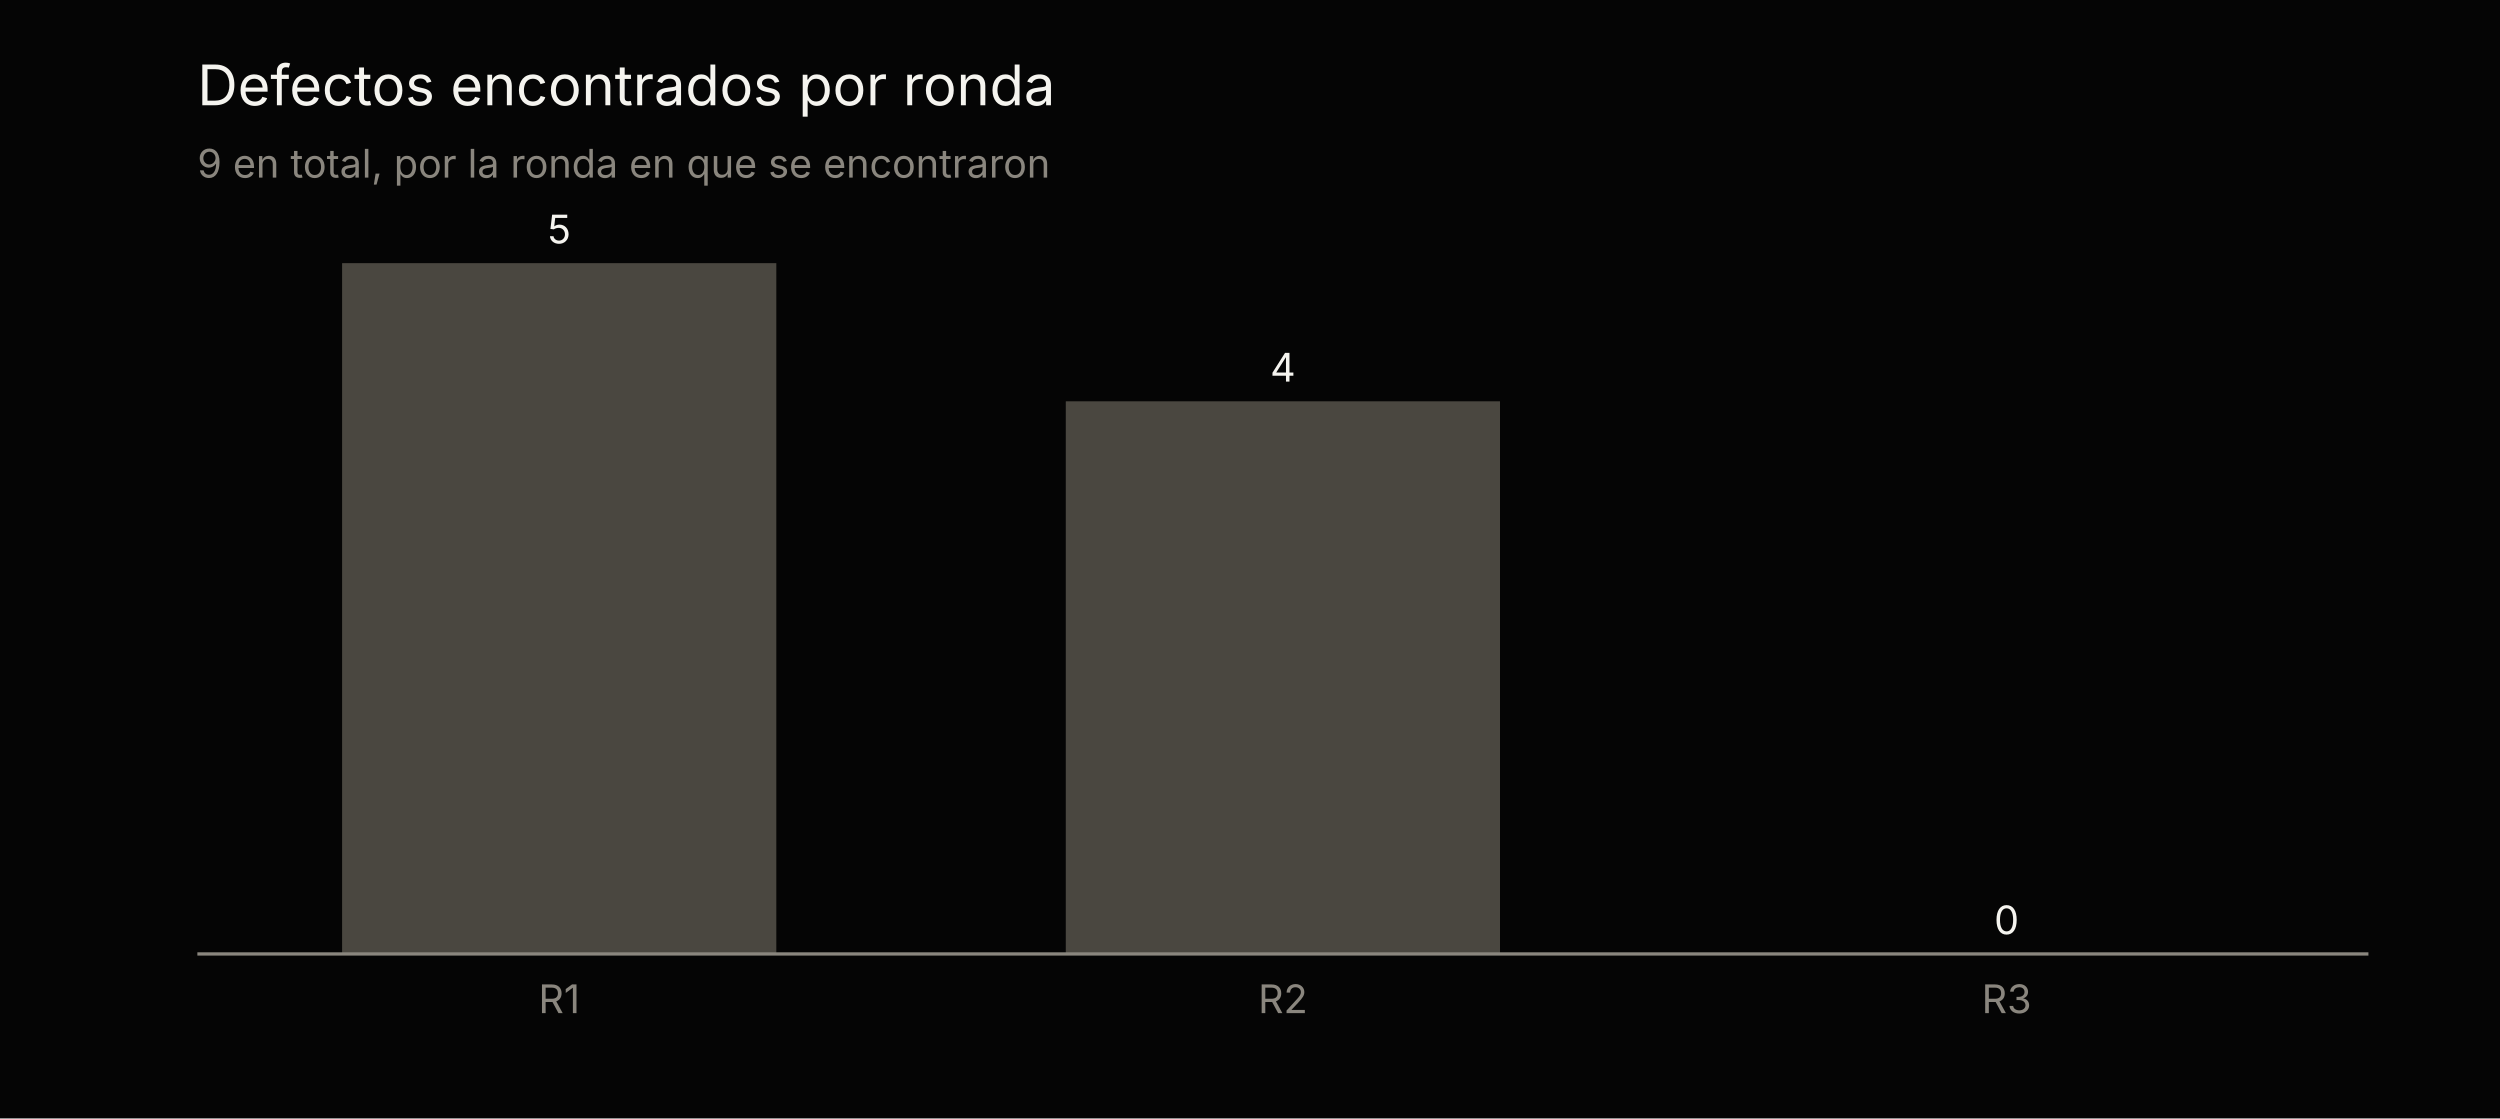
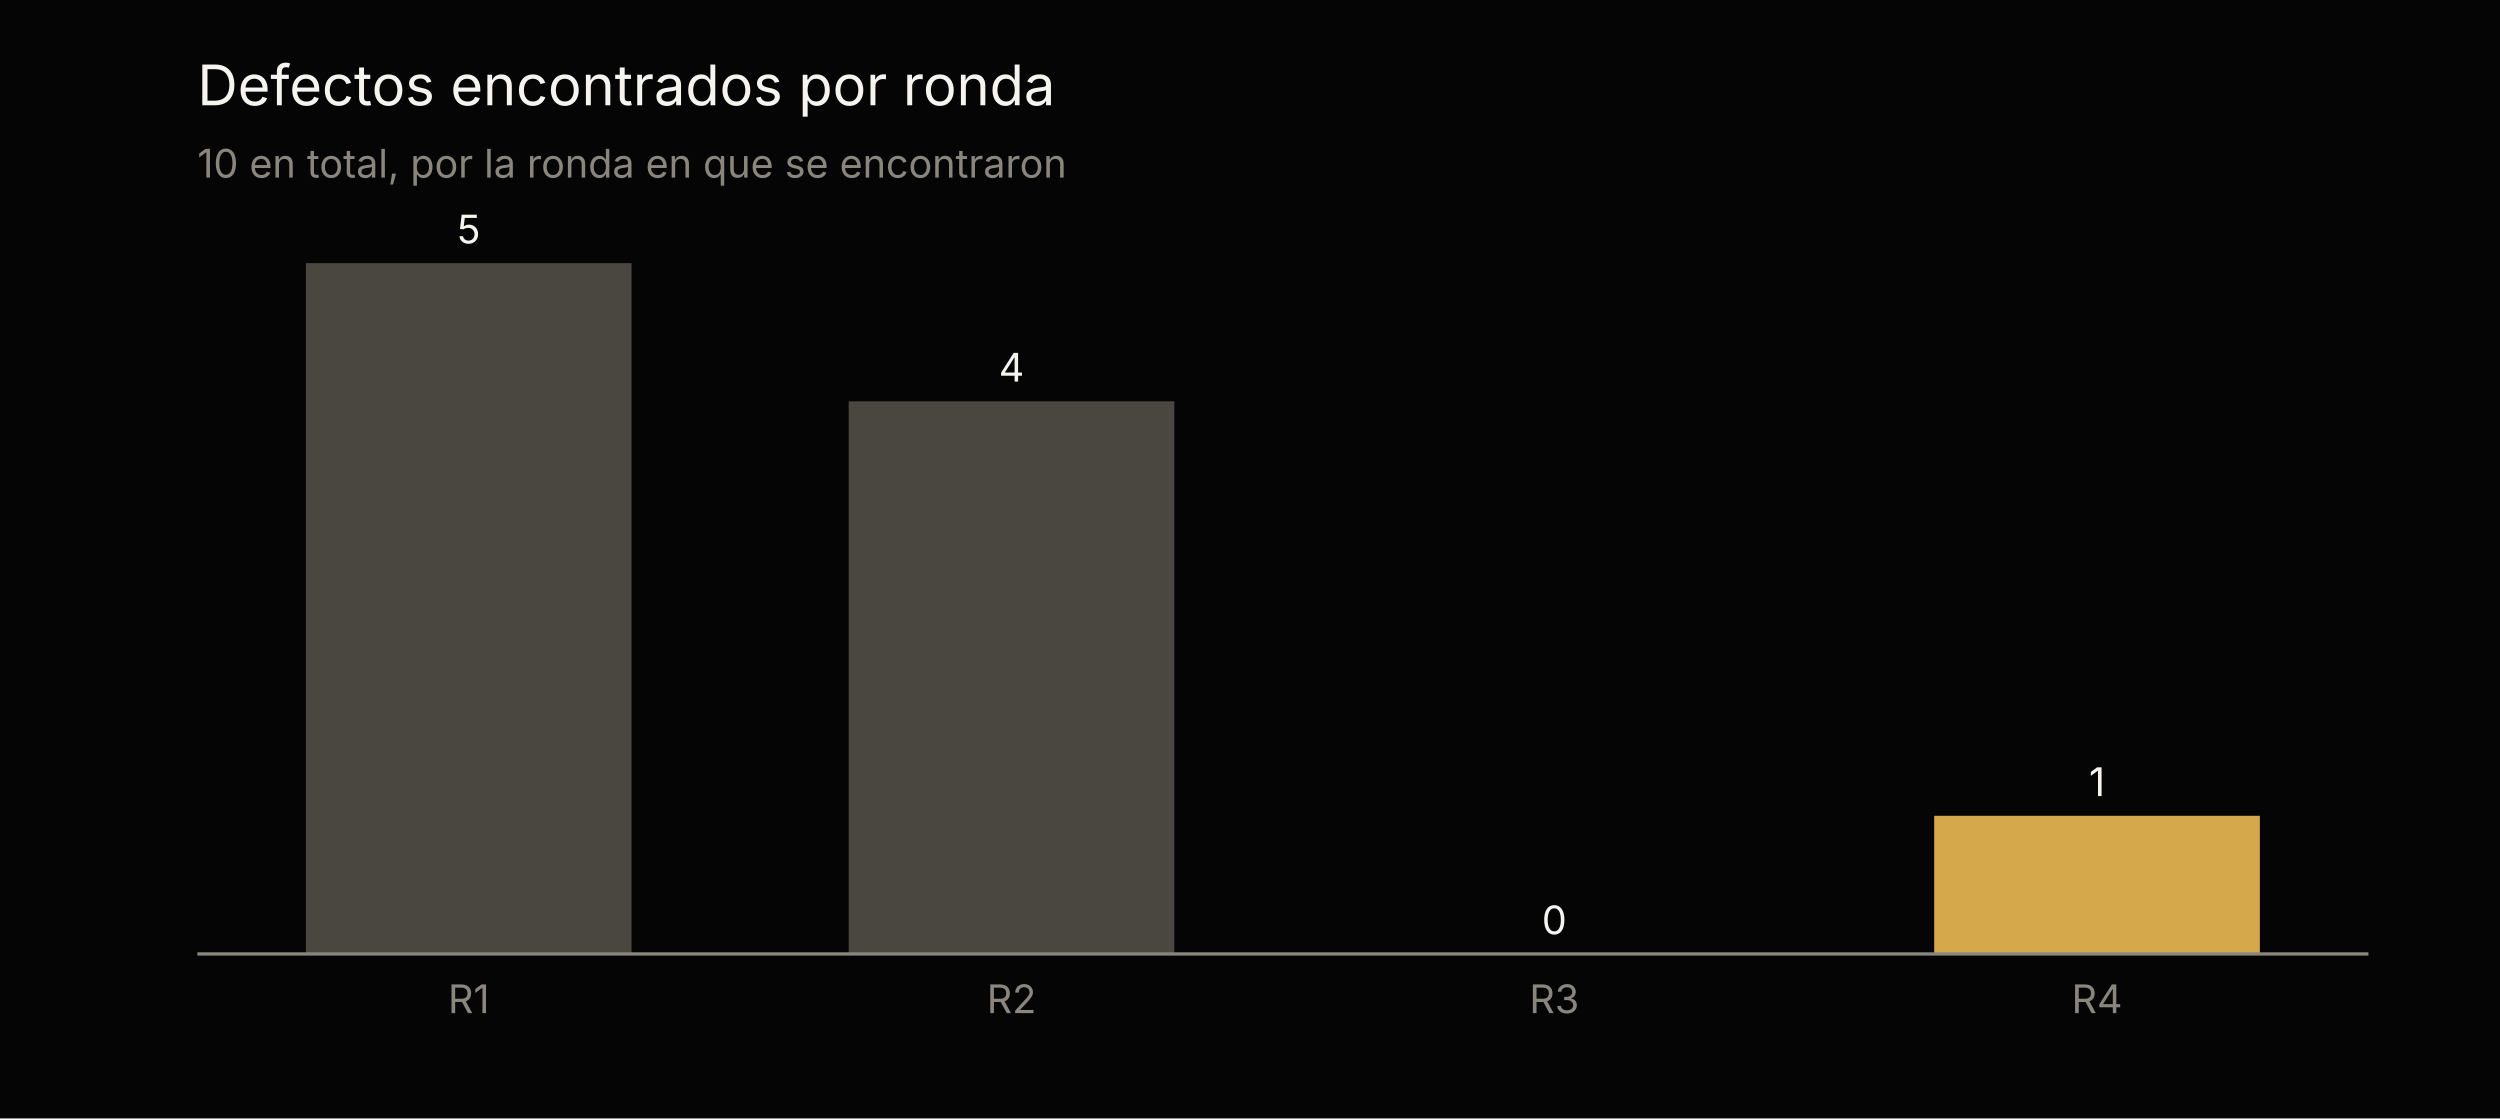
<svg xmlns="http://www.w3.org/2000/svg" viewBox="0 0 760 340" font-family="Inter, Arial, sans-serif" font-size="12">
  <rect width="760" height="340" fill="#050505" />
  <text x="60" y="32" font-size="17" fill="#f5f4ef">Defectos encontrados por ronda</text>
-   <text x="60" y="54" fill="#8a867e">9 en total, por la ronda en que se encontraron</text>
-   <rect x="104.0" y="80.0" width="132.0" height="210.0" fill="#4a4740" />
-   <text x="170.0" y="74.0" text-anchor="middle" fill="#f5f4ef">5</text>
-   <text x="170.0" y="308" text-anchor="middle" fill="#8a867e">R1</text>
-   <rect x="324.0" y="122.0" width="132.0" height="168.0" fill="#4a4740" />
-   <text x="390.0" y="116.0" text-anchor="middle" fill="#f5f4ef">4</text>
-   <text x="390.0" y="308" text-anchor="middle" fill="#8a867e">R2</text>
-   <rect x="544.0" y="290.0" width="132.0" height="0.0" fill="#d5a84b" />
-   <text x="610.0" y="284.0" text-anchor="middle" fill="#f5f4ef">0</text>
-   <text x="610.0" y="308" text-anchor="middle" fill="#8a867e">R3</text>
+   <text x="60" y="54" fill="#8a867e">10 en total, por la ronda en que se encontraron</text>
+   <rect x="93.0" y="80.0" width="99.0" height="210.0" fill="#4a4740" />
+   <text x="142.5" y="74.0" text-anchor="middle" fill="#f5f4ef">5</text>
+   <text x="142.5" y="308" text-anchor="middle" fill="#8a867e">R1</text>
+   <rect x="258.0" y="122.0" width="99.0" height="168.0" fill="#4a4740" />
+   <text x="307.5" y="116.0" text-anchor="middle" fill="#f5f4ef">4</text>
+   <text x="307.5" y="308" text-anchor="middle" fill="#8a867e">R2</text>
+   <rect x="423.0" y="290.0" width="99.0" height="0.0" fill="#4a4740" />
+   <text x="472.5" y="284.0" text-anchor="middle" fill="#f5f4ef">0</text>
+   <text x="472.5" y="308" text-anchor="middle" fill="#8a867e">R3</text>
+   <rect x="588.0" y="248.0" width="99.0" height="42.0" fill="#d5a84b" />
+   <text x="637.5" y="242.0" text-anchor="middle" fill="#f5f4ef">1</text>
+   <text x="637.5" y="308" text-anchor="middle" fill="#8a867e">R4</text>
  <line x1="60" x2="720" y1="290" y2="290" stroke="#8a867e" />
</svg>
